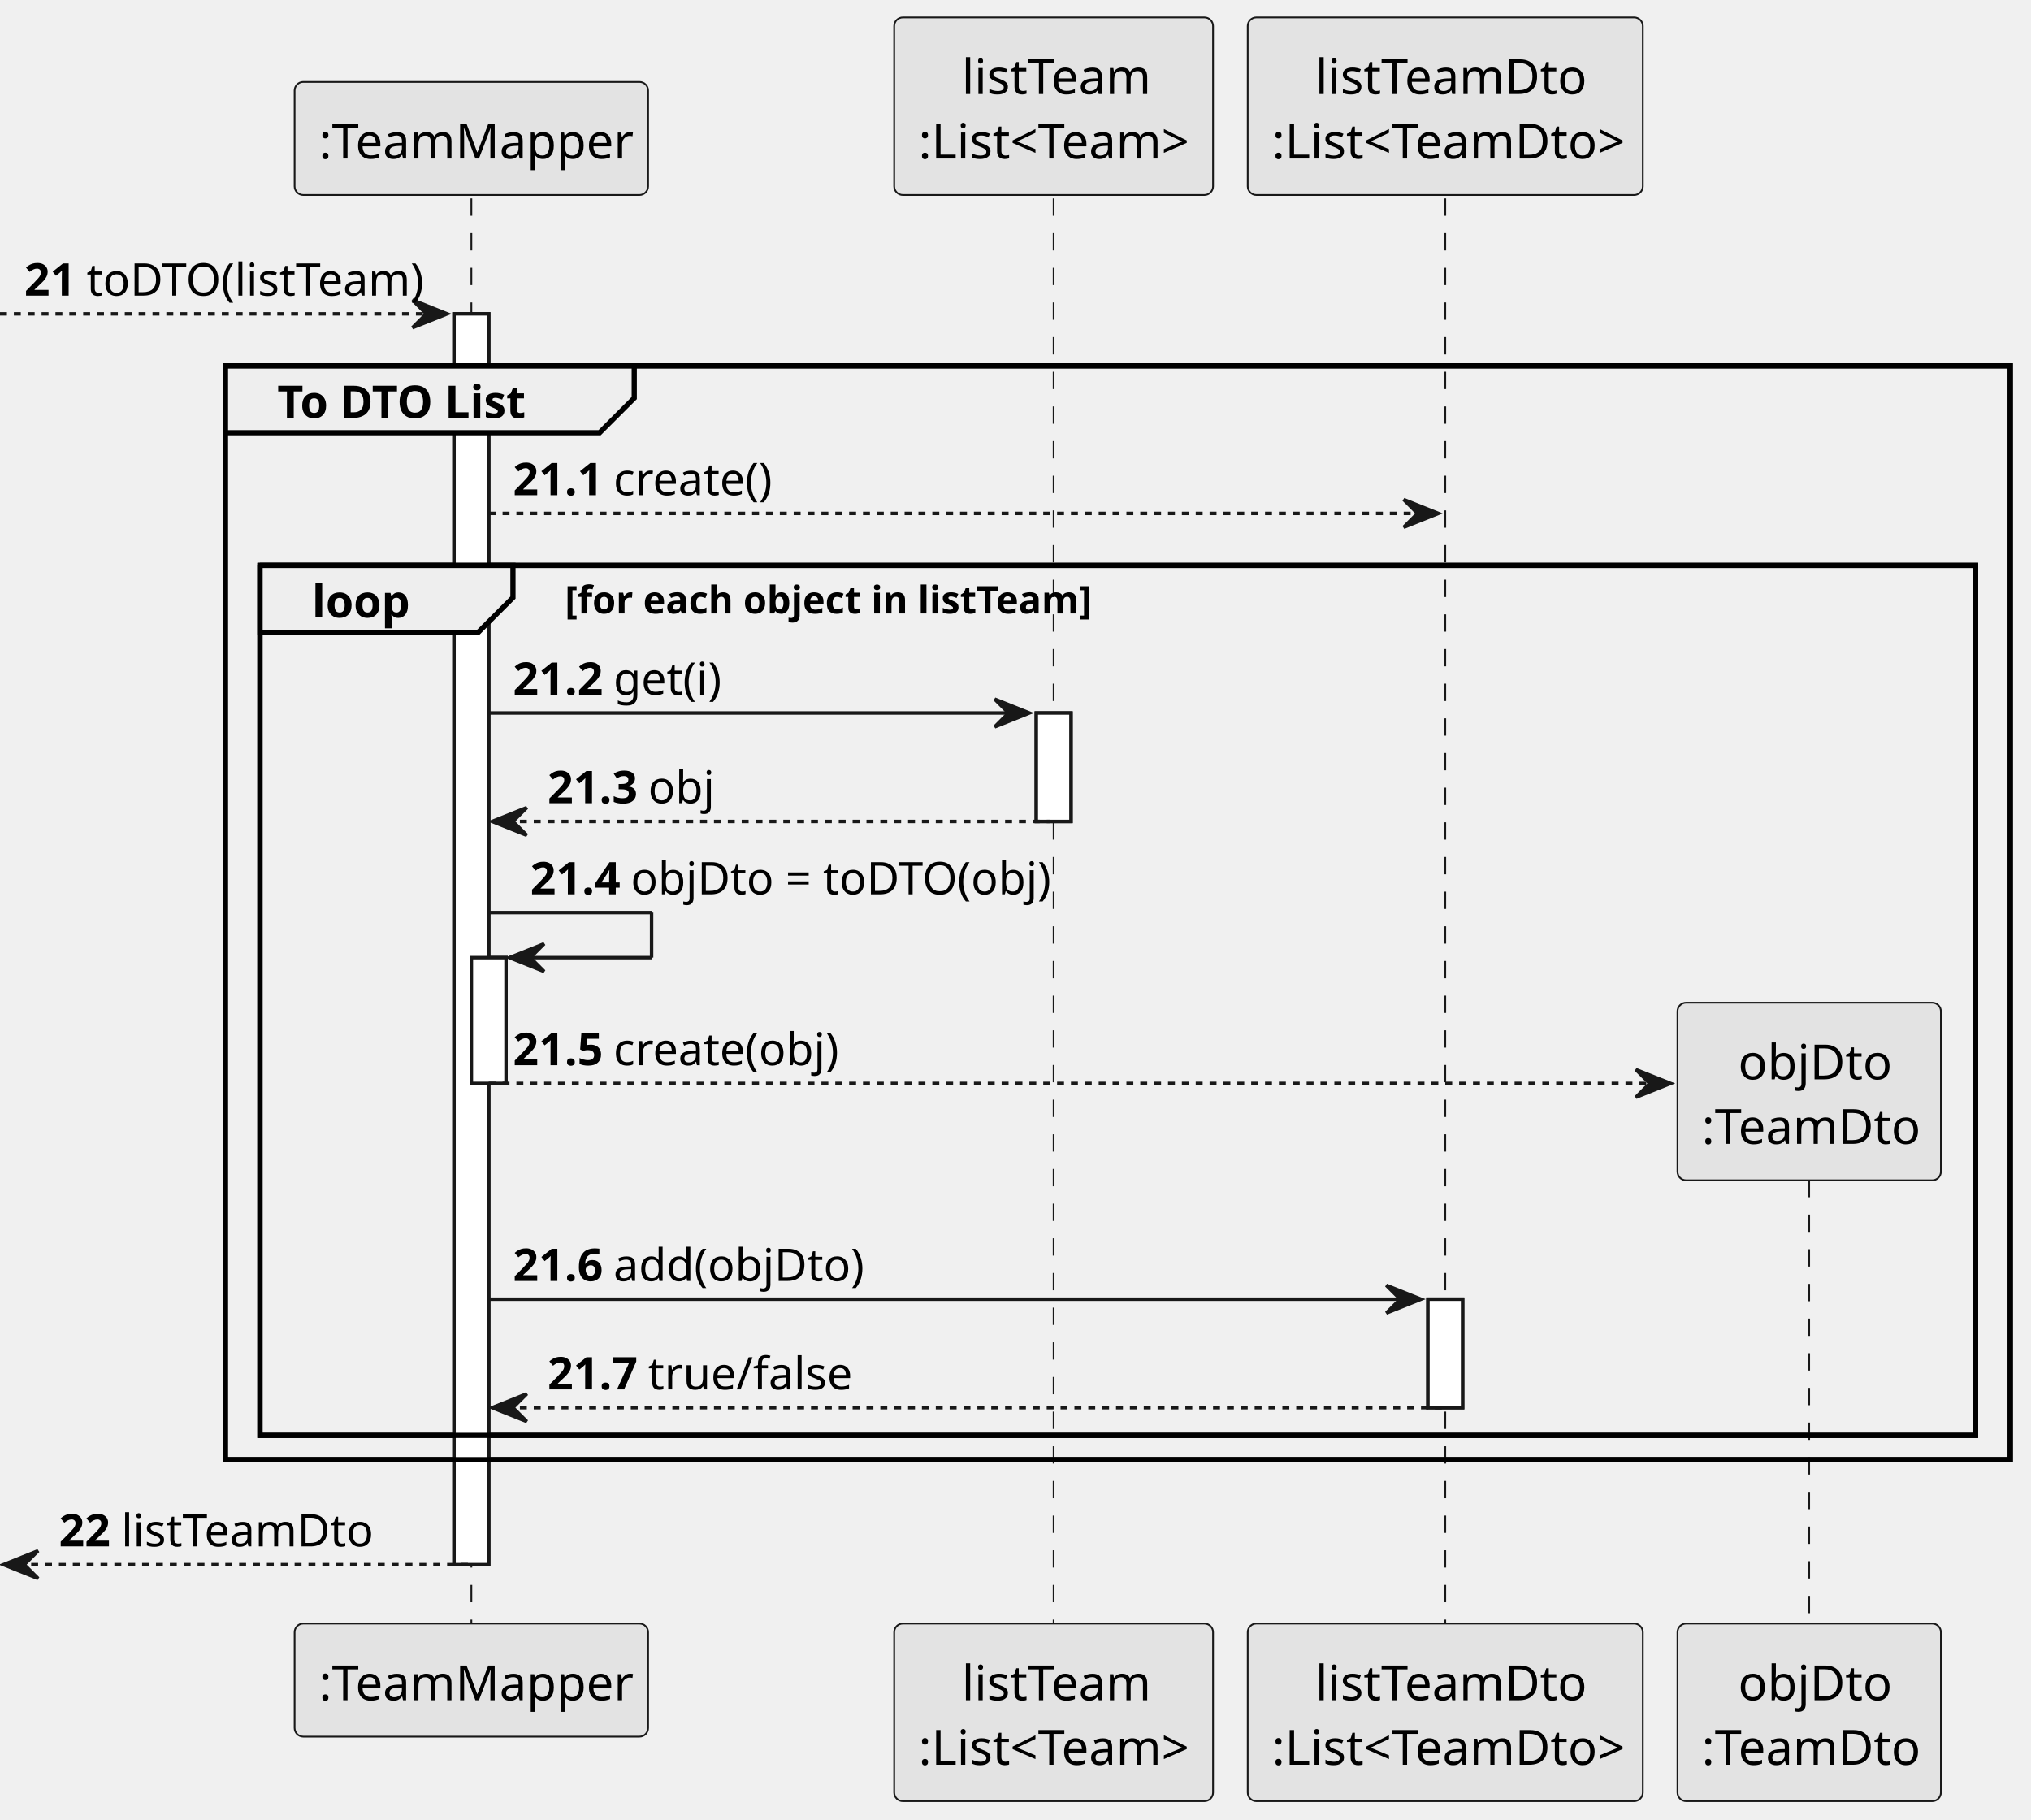
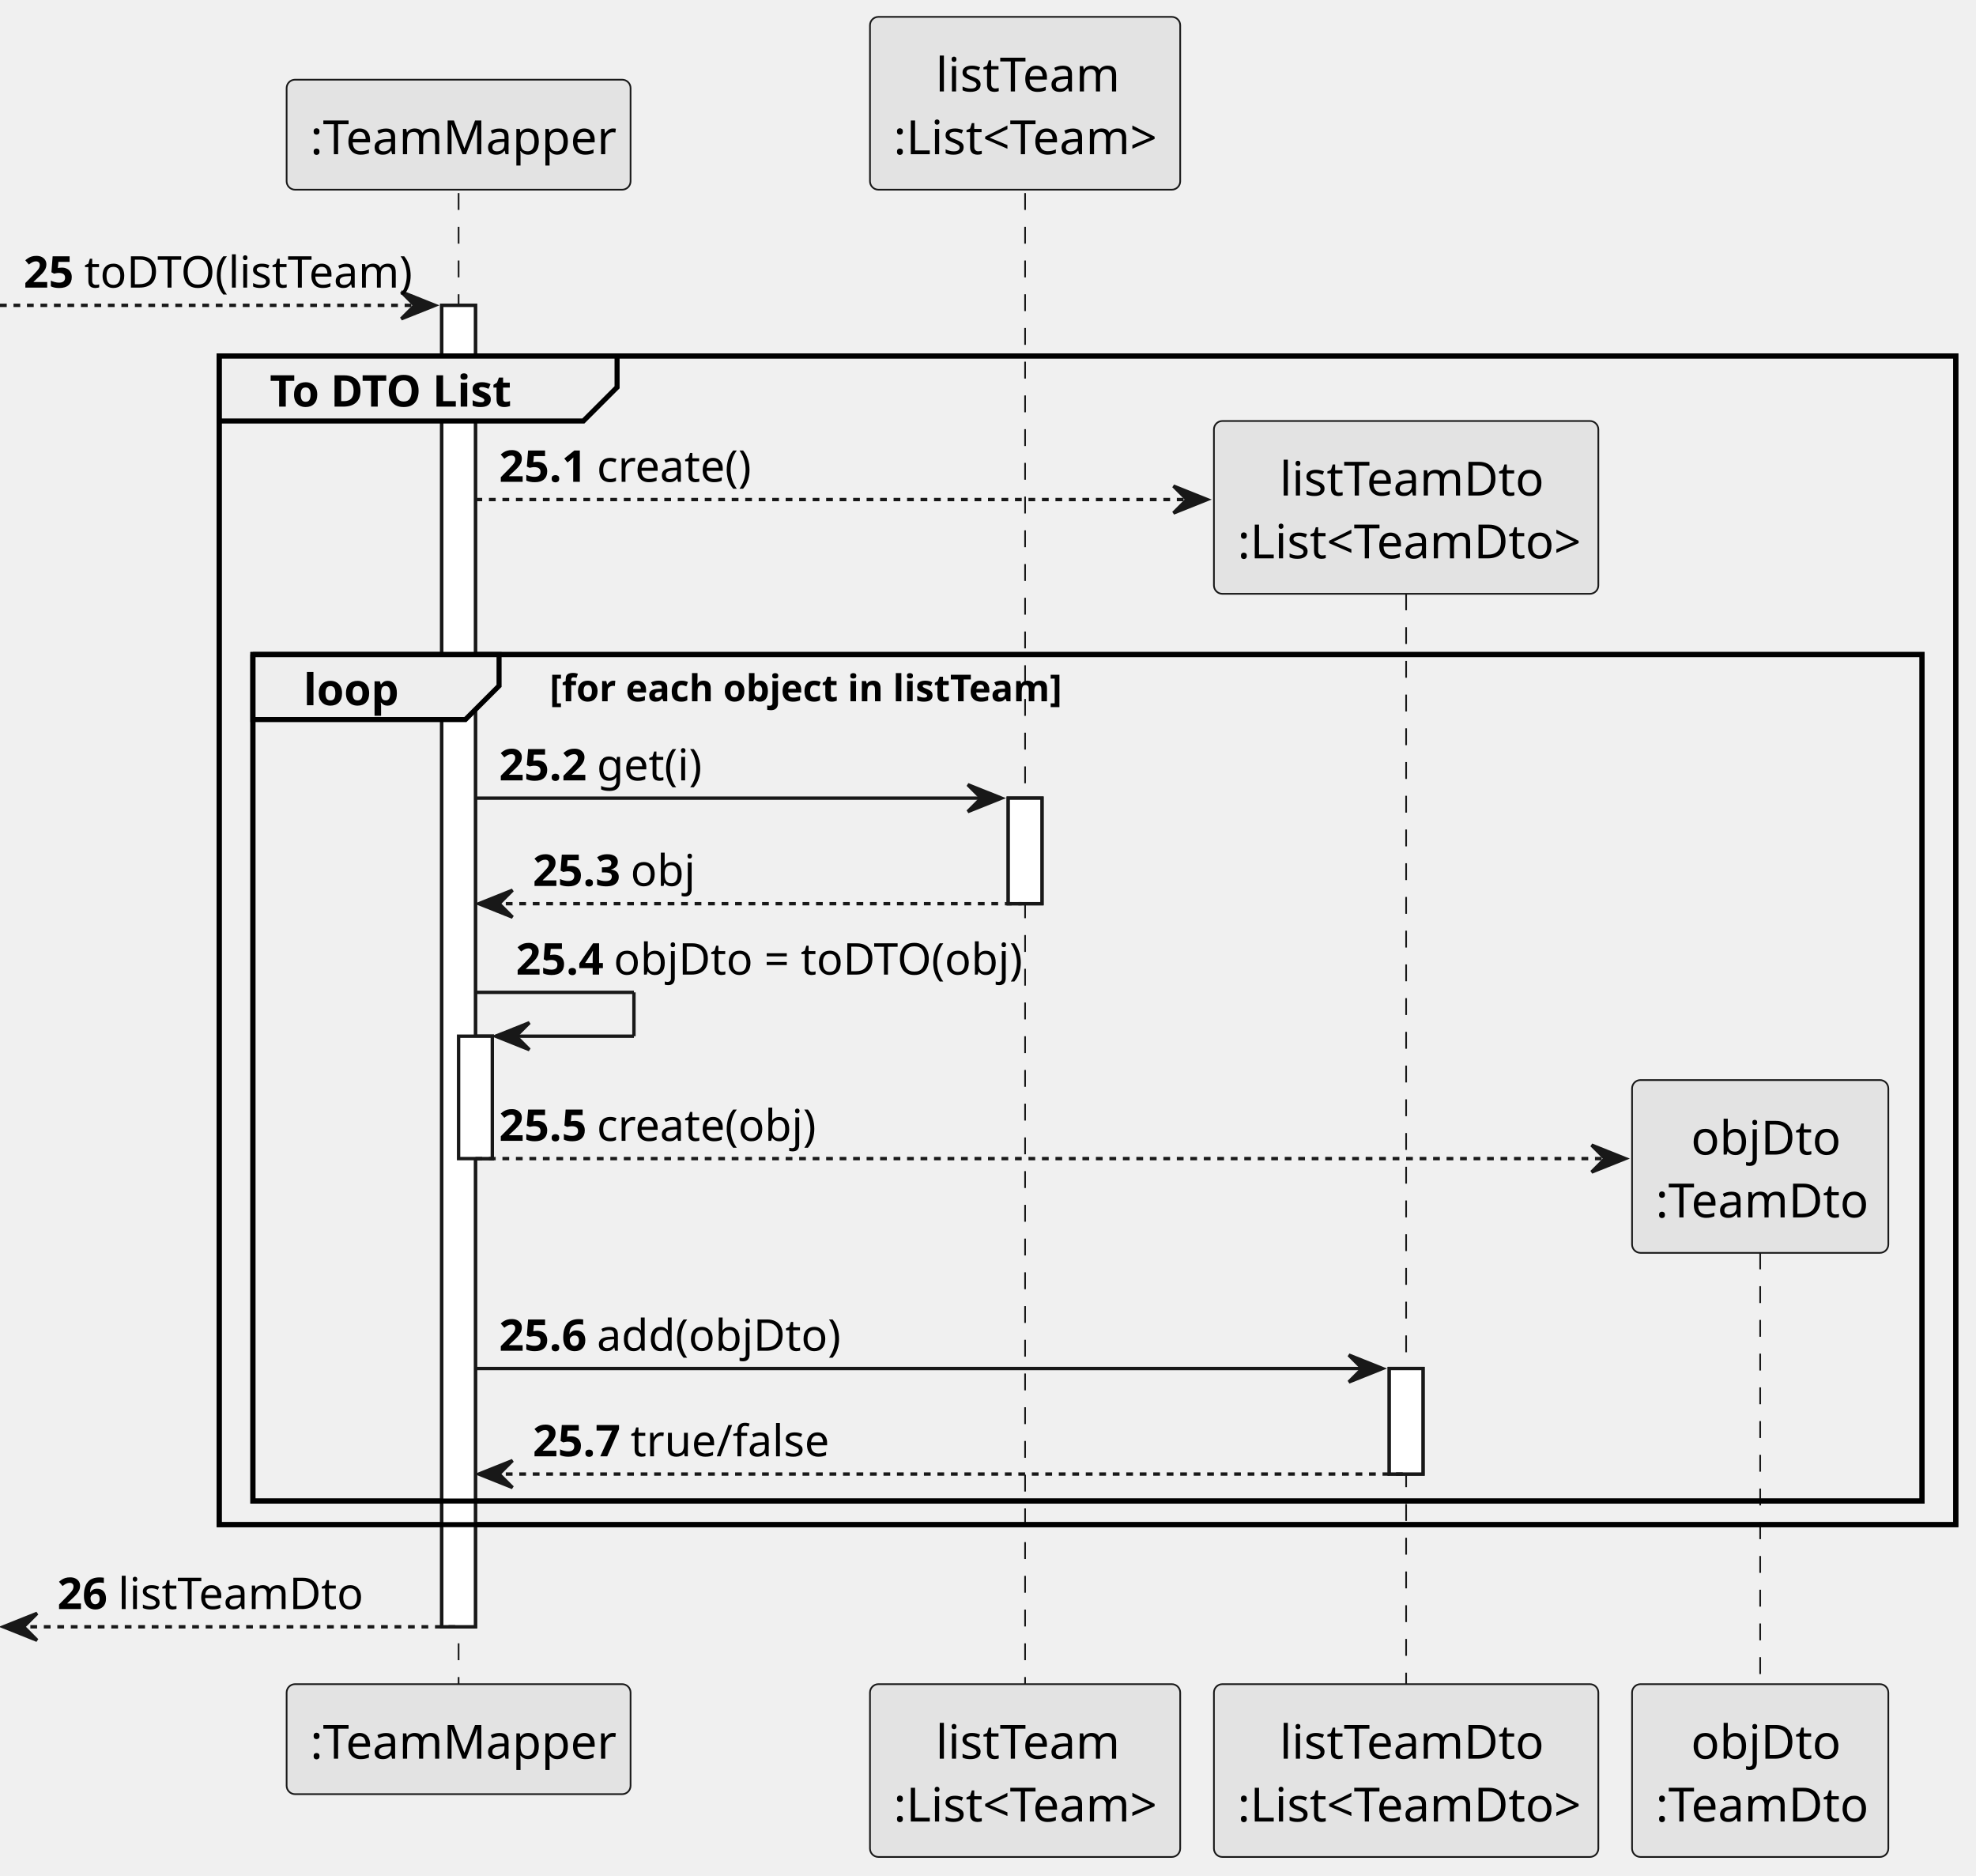
- <svg xmlns="http://www.w3.org/2000/svg" contentStyleType="text/css" height="525px" preserveAspectRatio="none" style="width:586px;height:525px;background:#FFFFFF;" version="1.1" viewBox="0 0 586 525" width="586px" zoomAndPan="magnify">
+ <svg xmlns="http://www.w3.org/2000/svg" contentStyleType="text/css" height="556px" preserveAspectRatio="none" style="width:586px;height:556px;background:#FFFFFF;" version="1.1" viewBox="0 0 586 556" width="586px" zoomAndPan="magnify">
  <defs />
  <g>
-     <rect fill="#FFFFFF" height="360.861" style="stroke:#181818;stroke-width:1.0;" width="10" x="131" y="90.533" />
-     <rect fill="#FFFFFF" height="36.291" style="stroke:#181818;stroke-width:1.0;" width="10" x="136" y="276.279" />
-     <rect fill="#FFFFFF" height="31.291" style="stroke:#181818;stroke-width:1.0;" width="10" x="299" y="205.697" />
-     <rect fill="#FFFFFF" height="31.291" style="stroke:#181818;stroke-width:1.0;" width="10" x="412" y="374.812" />
-     <rect fill="none" height="315.57" style="stroke:#000000;stroke-width:1.5;" width="515" x="65" y="105.533" />
-     <rect fill="none" height="250.988" style="stroke:#000000;stroke-width:1.5;" width="495" x="75" y="163.115" />
-     <line style="stroke:#181818;stroke-width:0.5;stroke-dasharray:5.0,5.0;" x1="136" x2="136" y1="57.242" y2="469.394" />
-     <line style="stroke:#181818;stroke-width:0.5;stroke-dasharray:5.0,5.0;" x1="304" x2="304" y1="57.242" y2="469.394" />
-     <line style="stroke:#181818;stroke-width:0.5;stroke-dasharray:5.0,5.0;" x1="417" x2="417" y1="57.242" y2="469.394" />
-     <line style="stroke:#181818;stroke-width:0.5;stroke-dasharray:5.0,5.0;" x1="522" x2="522" y1="330.4" y2="469.394" />
+     <rect fill="#FFFFFF" height="391.812" style="stroke:#181818;stroke-width:1.0;" width="10" x="131" y="90.533" />
+     <rect fill="#FFFFFF" height="36.291" style="stroke:#181818;stroke-width:1.0;" width="10" x="136" y="307.231" />
+     <rect fill="#FFFFFF" height="31.291" style="stroke:#181818;stroke-width:1.0;" width="10" x="299" y="236.648" />
+     <rect fill="#FFFFFF" height="31.291" style="stroke:#181818;stroke-width:1.0;" width="10" x="412" y="405.764" />
+     <rect fill="none" height="346.522" style="stroke:#000000;stroke-width:1.5;" width="515" x="65" y="105.533" />
+     <rect fill="none" height="250.988" style="stroke:#000000;stroke-width:1.5;" width="495" x="75" y="194.066" />
+     <line style="stroke:#181818;stroke-width:0.5;stroke-dasharray:5.0,5.0;" x1="136" x2="136" y1="57.242" y2="500.346" />
+     <line style="stroke:#181818;stroke-width:0.5;stroke-dasharray:5.0,5.0;" x1="304" x2="304" y1="57.242" y2="500.346" />
+     <line style="stroke:#181818;stroke-width:0.5;stroke-dasharray:5.0,5.0;" x1="417" x2="417" y1="165.945" y2="500.346" />
+     <line style="stroke:#181818;stroke-width:0.5;stroke-dasharray:5.0,5.0;" x1="522" x2="522" y1="361.352" y2="500.346" />
    <rect fill="#E3E3E3" height="32.621" rx="2.5" ry="2.5" style="stroke:#181818;stroke-width:0.5;" width="102" x="85" y="23.621" />
    <text fill="#000000" font-family="sans-serif" font-size="14" lengthAdjust="spacing" textLength="88" x="92" y="45.728">:TeamMapper</text>
-     <rect fill="#E3E3E3" height="32.621" rx="2.5" ry="2.5" style="stroke:#181818;stroke-width:0.5;" width="102" x="85" y="468.394" />
-     <text fill="#000000" font-family="sans-serif" font-size="14" lengthAdjust="spacing" textLength="88" x="92" y="490.502">:TeamMapper</text>
+     <rect fill="#E3E3E3" height="32.621" rx="2.5" ry="2.5" style="stroke:#181818;stroke-width:0.5;" width="102" x="85" y="499.346" />
+     <text fill="#000000" font-family="sans-serif" font-size="14" lengthAdjust="spacing" textLength="88" x="92" y="521.453">:TeamMapper</text>
    <rect fill="#E3E3E3" height="51.242" rx="2.5" ry="2.5" style="stroke:#181818;stroke-width:0.5;" width="92" x="258" y="5" />
    <text fill="#000000" font-family="sans-serif" font-size="14" lengthAdjust="spacing" textLength="53" x="277.5" y="27.107">listTeam</text>
    <text fill="#000000" font-family="sans-serif" font-size="14" lengthAdjust="spacing" textLength="78" x="265" y="45.728">:List&lt;Team&gt;</text>
-     <rect fill="#E3E3E3" height="51.242" rx="2.5" ry="2.5" style="stroke:#181818;stroke-width:0.5;" width="92" x="258" y="468.394" />
-     <text fill="#000000" font-family="sans-serif" font-size="14" lengthAdjust="spacing" textLength="53" x="277.5" y="490.502">listTeam</text>
-     <text fill="#000000" font-family="sans-serif" font-size="14" lengthAdjust="spacing" textLength="78" x="265" y="509.123">:List&lt;Team&gt;</text>
-     <rect fill="#E3E3E3" height="51.242" rx="2.5" ry="2.5" style="stroke:#181818;stroke-width:0.5;" width="114" x="360" y="5" />
-     <text fill="#000000" font-family="sans-serif" font-size="14" lengthAdjust="spacing" textLength="75" x="379.5" y="27.107">listTeamDto</text>
-     <text fill="#000000" font-family="sans-serif" font-size="14" lengthAdjust="spacing" textLength="100" x="367" y="45.728">:List&lt;TeamDto&gt;</text>
-     <rect fill="#E3E3E3" height="51.242" rx="2.5" ry="2.5" style="stroke:#181818;stroke-width:0.5;" width="114" x="360" y="468.394" />
-     <text fill="#000000" font-family="sans-serif" font-size="14" lengthAdjust="spacing" textLength="75" x="379.5" y="490.502">listTeamDto</text>
-     <text fill="#000000" font-family="sans-serif" font-size="14" lengthAdjust="spacing" textLength="100" x="367" y="509.123">:List&lt;TeamDto&gt;</text>
-     <rect fill="#E3E3E3" height="51.242" rx="2.5" ry="2.5" style="stroke:#181818;stroke-width:0.5;" width="76" x="484" y="468.394" />
-     <text fill="#000000" font-family="sans-serif" font-size="14" lengthAdjust="spacing" textLength="41" x="501.5" y="490.502">objDto</text>
-     <text fill="#000000" font-family="sans-serif" font-size="14" lengthAdjust="spacing" textLength="62" x="491" y="509.123">:TeamDto</text>
-     <rect fill="#FFFFFF" height="360.861" style="stroke:#181818;stroke-width:1.0;" width="10" x="131" y="90.533" />
-     <rect fill="#FFFFFF" height="36.291" style="stroke:#181818;stroke-width:1.0;" width="10" x="136" y="276.279" />
-     <rect fill="#FFFFFF" height="31.291" style="stroke:#181818;stroke-width:1.0;" width="10" x="299" y="205.697" />
-     <rect fill="#FFFFFF" height="31.291" style="stroke:#181818;stroke-width:1.0;" width="10" x="412" y="374.812" />
+     <rect fill="#E3E3E3" height="51.242" rx="2.5" ry="2.5" style="stroke:#181818;stroke-width:0.5;" width="92" x="258" y="499.346" />
+     <text fill="#000000" font-family="sans-serif" font-size="14" lengthAdjust="spacing" textLength="53" x="277.5" y="521.453">listTeam</text>
+     <text fill="#000000" font-family="sans-serif" font-size="14" lengthAdjust="spacing" textLength="78" x="265" y="540.074">:List&lt;Team&gt;</text>
+     <rect fill="#E3E3E3" height="51.242" rx="2.5" ry="2.5" style="stroke:#181818;stroke-width:0.5;" width="114" x="360" y="499.346" />
+     <text fill="#000000" font-family="sans-serif" font-size="14" lengthAdjust="spacing" textLength="75" x="379.5" y="521.453">listTeamDto</text>
+     <text fill="#000000" font-family="sans-serif" font-size="14" lengthAdjust="spacing" textLength="100" x="367" y="540.074">:List&lt;TeamDto&gt;</text>
+     <rect fill="#E3E3E3" height="51.242" rx="2.5" ry="2.5" style="stroke:#181818;stroke-width:0.5;" width="76" x="484" y="499.346" />
+     <text fill="#000000" font-family="sans-serif" font-size="14" lengthAdjust="spacing" textLength="41" x="501.5" y="521.453">objDto</text>
+     <text fill="#000000" font-family="sans-serif" font-size="14" lengthAdjust="spacing" textLength="62" x="491" y="540.074">:TeamDto</text>
+     <rect fill="#FFFFFF" height="391.812" style="stroke:#181818;stroke-width:1.0;" width="10" x="131" y="90.533" />
+     <rect fill="#FFFFFF" height="36.291" style="stroke:#181818;stroke-width:1.0;" width="10" x="136" y="307.231" />
+     <rect fill="#FFFFFF" height="31.291" style="stroke:#181818;stroke-width:1.0;" width="10" x="299" y="236.648" />
+     <rect fill="#FFFFFF" height="31.291" style="stroke:#181818;stroke-width:1.0;" width="10" x="412" y="405.764" />
    <polygon fill="#181818" points="119,86.533,129,90.533,119,94.533,123,90.533" style="stroke:#181818;stroke-width:1.0;" />
    <line style="stroke:#181818;stroke-width:1.0;stroke-dasharray:2.0,2.0;" x1="0" x2="125" y1="90.533" y2="90.533" />
-     <text fill="#000000" font-family="sans-serif" font-size="13" font-weight="bold" lengthAdjust="spacing" textLength="14" x="7" y="85.27">21</text>
+     <text fill="#000000" font-family="sans-serif" font-size="13" font-weight="bold" lengthAdjust="spacing" textLength="14" x="7" y="85.27">25</text>
    <text fill="#000000" font-family="sans-serif" font-size="13" lengthAdjust="spacing" textLength="94" x="25" y="85.27">toDTO(listTeam)</text>
    <path d="M65,105.533 L183,105.533 L183,114.824 L173,124.824 L65,124.824 L65,105.533 " fill="#EEEEEE" style="stroke:#000000;stroke-width:1.5;" />
-     <rect fill="none" height="315.57" style="stroke:#000000;stroke-width:1.5;" width="515" x="65" y="105.533" />
+     <rect fill="none" height="346.522" style="stroke:#000000;stroke-width:1.5;" width="515" x="65" y="105.533" />
    <text fill="#000000" font-family="sans-serif" font-size="13" font-weight="bold" lengthAdjust="spacing" textLength="73" x="80" y="120.561">To DTO List</text>
-     <polygon fill="#181818" points="405,144.115,415,148.115,405,152.115,409,148.115" style="stroke:#181818;stroke-width:1.0;" />
-     <line style="stroke:#181818;stroke-width:1.0;stroke-dasharray:2.0,2.0;" x1="141" x2="411" y1="148.115" y2="148.115" />
-     <text fill="#000000" font-family="sans-serif" font-size="13" font-weight="bold" lengthAdjust="spacing" textLength="25" x="148" y="142.852">21.1</text>
+     <polygon fill="#181818" points="348,144.115,358,148.115,348,152.115,352,148.115" style="stroke:#181818;stroke-width:1.0;" />
+     <line style="stroke:#181818;stroke-width:1.0;stroke-dasharray:2.0,2.0;" x1="141" x2="354" y1="148.115" y2="148.115" />
+     <text fill="#000000" font-family="sans-serif" font-size="13" font-weight="bold" lengthAdjust="spacing" textLength="25" x="148" y="142.852">25.1</text>
    <text fill="#000000" font-family="sans-serif" font-size="13" lengthAdjust="spacing" textLength="44" x="177" y="142.852">create()</text>
-     <path d="M75,163.115 L148,163.115 L148,172.406 L138,182.406 L75,182.406 L75,163.115 " fill="#EEEEEE" style="stroke:#000000;stroke-width:1.5;" />
-     <rect fill="none" height="250.988" style="stroke:#000000;stroke-width:1.5;" width="495" x="75" y="163.115" />
-     <text fill="#000000" font-family="sans-serif" font-size="13" font-weight="bold" lengthAdjust="spacing" textLength="28" x="90" y="178.144">loop</text>
-     <text fill="#000000" font-family="sans-serif" font-size="11" font-weight="bold" lengthAdjust="spacing" textLength="154" x="163" y="176.985">[for each object in listTeam]</text>
-     <polygon fill="#181818" points="287,201.697,297,205.697,287,209.697,291,205.697" style="stroke:#181818;stroke-width:1.0;" />
-     <line style="stroke:#181818;stroke-width:1.0;" x1="141" x2="293" y1="205.697" y2="205.697" />
-     <text fill="#000000" font-family="sans-serif" font-size="13" font-weight="bold" lengthAdjust="spacing" textLength="25" x="148" y="200.435">21.2</text>
-     <text fill="#000000" font-family="sans-serif" font-size="13" lengthAdjust="spacing" textLength="29" x="177" y="200.435">get(i)</text>
-     <polygon fill="#181818" points="152,232.988,142,236.988,152,240.988,148,236.988" style="stroke:#181818;stroke-width:1.0;" />
-     <line style="stroke:#181818;stroke-width:1.0;stroke-dasharray:2.0,2.0;" x1="146" x2="303" y1="236.988" y2="236.988" />
-     <text fill="#000000" font-family="sans-serif" font-size="13" font-weight="bold" lengthAdjust="spacing" textLength="25" x="158" y="231.726">21.3</text>
-     <text fill="#000000" font-family="sans-serif" font-size="13" lengthAdjust="spacing" textLength="17" x="187" y="231.726">obj</text>
-     <line style="stroke:#181818;stroke-width:1.0;" x1="141" x2="188" y1="263.279" y2="263.279" />
-     <line style="stroke:#181818;stroke-width:1.0;" x1="188" x2="188" y1="263.279" y2="276.279" />
-     <line style="stroke:#181818;stroke-width:1.0;" x1="147" x2="188" y1="276.279" y2="276.279" />
-     <polygon fill="#181818" points="157,272.279,147,276.279,157,280.279,153,276.279" style="stroke:#181818;stroke-width:1.0;" />
-     <text fill="#000000" font-family="sans-serif" font-size="13" font-weight="bold" lengthAdjust="spacing" textLength="25" x="153" y="258.017">21.4</text>
-     <text fill="#000000" font-family="sans-serif" font-size="13" lengthAdjust="spacing" textLength="115" x="182" y="258.017">objDto = toDTO(obj)</text>
-     <polygon fill="#181818" points="472,308.57,482,312.57,472,316.57,476,312.57" style="stroke:#181818;stroke-width:1.0;" />
-     <line style="stroke:#181818;stroke-width:1.0;stroke-dasharray:2.0,2.0;" x1="141" x2="478" y1="312.57" y2="312.57" />
-     <text fill="#000000" font-family="sans-serif" font-size="13" font-weight="bold" lengthAdjust="spacing" textLength="25" x="148" y="307.308">21.5</text>
-     <text fill="#000000" font-family="sans-serif" font-size="13" lengthAdjust="spacing" textLength="61" x="177" y="307.308">create(obj)</text>
-     <rect fill="#E3E3E3" height="51.242" rx="2.5" ry="2.5" style="stroke:#181818;stroke-width:0.5;" width="76" x="484" y="289.279" />
-     <text fill="#000000" font-family="sans-serif" font-size="14" lengthAdjust="spacing" textLength="41" x="501.5" y="311.387">objDto</text>
-     <text fill="#000000" font-family="sans-serif" font-size="14" lengthAdjust="spacing" textLength="62" x="491" y="330.008">:TeamDto</text>
-     <polygon fill="#181818" points="400,370.812,410,374.812,400,378.812,404,374.812" style="stroke:#181818;stroke-width:1.0;" />
-     <line style="stroke:#181818;stroke-width:1.0;" x1="141" x2="406" y1="374.812" y2="374.812" />
-     <text fill="#000000" font-family="sans-serif" font-size="13" font-weight="bold" lengthAdjust="spacing" textLength="25" x="148" y="369.55">21.6</text>
-     <text fill="#000000" font-family="sans-serif" font-size="13" lengthAdjust="spacing" textLength="66" x="177" y="369.55">add(objDto)</text>
-     <polygon fill="#181818" points="152,402.103,142,406.103,152,410.103,148,406.103" style="stroke:#181818;stroke-width:1.0;" />
-     <line style="stroke:#181818;stroke-width:1.0;stroke-dasharray:2.0,2.0;" x1="146" x2="416" y1="406.103" y2="406.103" />
-     <text fill="#000000" font-family="sans-serif" font-size="13" font-weight="bold" lengthAdjust="spacing" textLength="25" x="158" y="400.841">21.7</text>
-     <text fill="#000000" font-family="sans-serif" font-size="13" lengthAdjust="spacing" textLength="53" x="187" y="400.841">true/false</text>
-     <polygon fill="#181818" points="11,447.394,1,451.394,11,455.394,7,451.394" style="stroke:#181818;stroke-width:1.0;" />
-     <line style="stroke:#181818;stroke-width:1.0;stroke-dasharray:2.0,2.0;" x1="5" x2="135" y1="451.394" y2="451.394" />
-     <text fill="#000000" font-family="sans-serif" font-size="13" font-weight="bold" lengthAdjust="spacing" textLength="14" x="17" y="446.132">22</text>
-     <text fill="#000000" font-family="sans-serif" font-size="13" lengthAdjust="spacing" textLength="69" x="35" y="446.132">listTeamDto</text>
+     <rect fill="#E3E3E3" height="51.242" rx="2.5" ry="2.5" style="stroke:#181818;stroke-width:0.5;" width="114" x="360" y="124.824" />
+     <text fill="#000000" font-family="sans-serif" font-size="14" lengthAdjust="spacing" textLength="75" x="379.5" y="146.932">listTeamDto</text>
+     <text fill="#000000" font-family="sans-serif" font-size="14" lengthAdjust="spacing" textLength="100" x="367" y="165.553">:List&lt;TeamDto&gt;</text>
+     <path d="M75,194.066 L148,194.066 L148,203.357 L138,213.357 L75,213.357 L75,194.066 " fill="#EEEEEE" style="stroke:#000000;stroke-width:1.5;" />
+     <rect fill="none" height="250.988" style="stroke:#000000;stroke-width:1.5;" width="495" x="75" y="194.066" />
+     <text fill="#000000" font-family="sans-serif" font-size="13" font-weight="bold" lengthAdjust="spacing" textLength="28" x="90" y="209.095">loop</text>
+     <text fill="#000000" font-family="sans-serif" font-size="11" font-weight="bold" lengthAdjust="spacing" textLength="154" x="163" y="207.936">[for each object in listTeam]</text>
+     <polygon fill="#181818" points="287,232.648,297,236.648,287,240.648,291,236.648" style="stroke:#181818;stroke-width:1.0;" />
+     <line style="stroke:#181818;stroke-width:1.0;" x1="141" x2="293" y1="236.648" y2="236.648" />
+     <text fill="#000000" font-family="sans-serif" font-size="13" font-weight="bold" lengthAdjust="spacing" textLength="25" x="148" y="231.386">25.2</text>
+     <text fill="#000000" font-family="sans-serif" font-size="13" lengthAdjust="spacing" textLength="29" x="177" y="231.386">get(i)</text>
+     <polygon fill="#181818" points="152,263.94,142,267.94,152,271.94,148,267.94" style="stroke:#181818;stroke-width:1.0;" />
+     <line style="stroke:#181818;stroke-width:1.0;stroke-dasharray:2.0,2.0;" x1="146" x2="303" y1="267.94" y2="267.94" />
+     <text fill="#000000" font-family="sans-serif" font-size="13" font-weight="bold" lengthAdjust="spacing" textLength="25" x="158" y="262.677">25.3</text>
+     <text fill="#000000" font-family="sans-serif" font-size="13" lengthAdjust="spacing" textLength="17" x="187" y="262.677">obj</text>
+     <line style="stroke:#181818;stroke-width:1.0;" x1="141" x2="188" y1="294.231" y2="294.231" />
+     <line style="stroke:#181818;stroke-width:1.0;" x1="188" x2="188" y1="294.231" y2="307.231" />
+     <line style="stroke:#181818;stroke-width:1.0;" x1="147" x2="188" y1="307.231" y2="307.231" />
+     <polygon fill="#181818" points="157,303.231,147,307.231,157,311.231,153,307.231" style="stroke:#181818;stroke-width:1.0;" />
+     <text fill="#000000" font-family="sans-serif" font-size="13" font-weight="bold" lengthAdjust="spacing" textLength="25" x="153" y="288.968">25.4</text>
+     <text fill="#000000" font-family="sans-serif" font-size="13" lengthAdjust="spacing" textLength="115" x="182" y="288.968">objDto = toDTO(obj)</text>
+     <polygon fill="#181818" points="472,339.522,482,343.522,472,347.522,476,343.522" style="stroke:#181818;stroke-width:1.0;" />
+     <line style="stroke:#181818;stroke-width:1.0;stroke-dasharray:2.0,2.0;" x1="141" x2="478" y1="343.522" y2="343.522" />
+     <text fill="#000000" font-family="sans-serif" font-size="13" font-weight="bold" lengthAdjust="spacing" textLength="25" x="148" y="338.259">25.5</text>
+     <text fill="#000000" font-family="sans-serif" font-size="13" lengthAdjust="spacing" textLength="61" x="177" y="338.259">create(obj)</text>
+     <rect fill="#E3E3E3" height="51.242" rx="2.5" ry="2.5" style="stroke:#181818;stroke-width:0.5;" width="76" x="484" y="320.231" />
+     <text fill="#000000" font-family="sans-serif" font-size="14" lengthAdjust="spacing" textLength="41" x="501.5" y="342.338">objDto</text>
+     <text fill="#000000" font-family="sans-serif" font-size="14" lengthAdjust="spacing" textLength="62" x="491" y="360.959">:TeamDto</text>
+     <polygon fill="#181818" points="400,401.764,410,405.764,400,409.764,404,405.764" style="stroke:#181818;stroke-width:1.0;" />
+     <line style="stroke:#181818;stroke-width:1.0;" x1="141" x2="406" y1="405.764" y2="405.764" />
+     <text fill="#000000" font-family="sans-serif" font-size="13" font-weight="bold" lengthAdjust="spacing" textLength="25" x="148" y="400.501">25.6</text>
+     <text fill="#000000" font-family="sans-serif" font-size="13" lengthAdjust="spacing" textLength="66" x="177" y="400.501">add(objDto)</text>
+     <polygon fill="#181818" points="152,433.055,142,437.055,152,441.055,148,437.055" style="stroke:#181818;stroke-width:1.0;" />
+     <line style="stroke:#181818;stroke-width:1.0;stroke-dasharray:2.0,2.0;" x1="146" x2="416" y1="437.055" y2="437.055" />
+     <text fill="#000000" font-family="sans-serif" font-size="13" font-weight="bold" lengthAdjust="spacing" textLength="25" x="158" y="431.792">25.7</text>
+     <text fill="#000000" font-family="sans-serif" font-size="13" lengthAdjust="spacing" textLength="53" x="187" y="431.792">true/false</text>
+     <polygon fill="#181818" points="11,478.346,1,482.346,11,486.346,7,482.346" style="stroke:#181818;stroke-width:1.0;" />
+     <line style="stroke:#181818;stroke-width:1.0;stroke-dasharray:2.0,2.0;" x1="5" x2="135" y1="482.346" y2="482.346" />
+     <text fill="#000000" font-family="sans-serif" font-size="13" font-weight="bold" lengthAdjust="spacing" textLength="14" x="17" y="477.083">26</text>
+     <text fill="#000000" font-family="sans-serif" font-size="13" lengthAdjust="spacing" textLength="69" x="35" y="477.083">listTeamDto</text>
  </g>
</svg>
